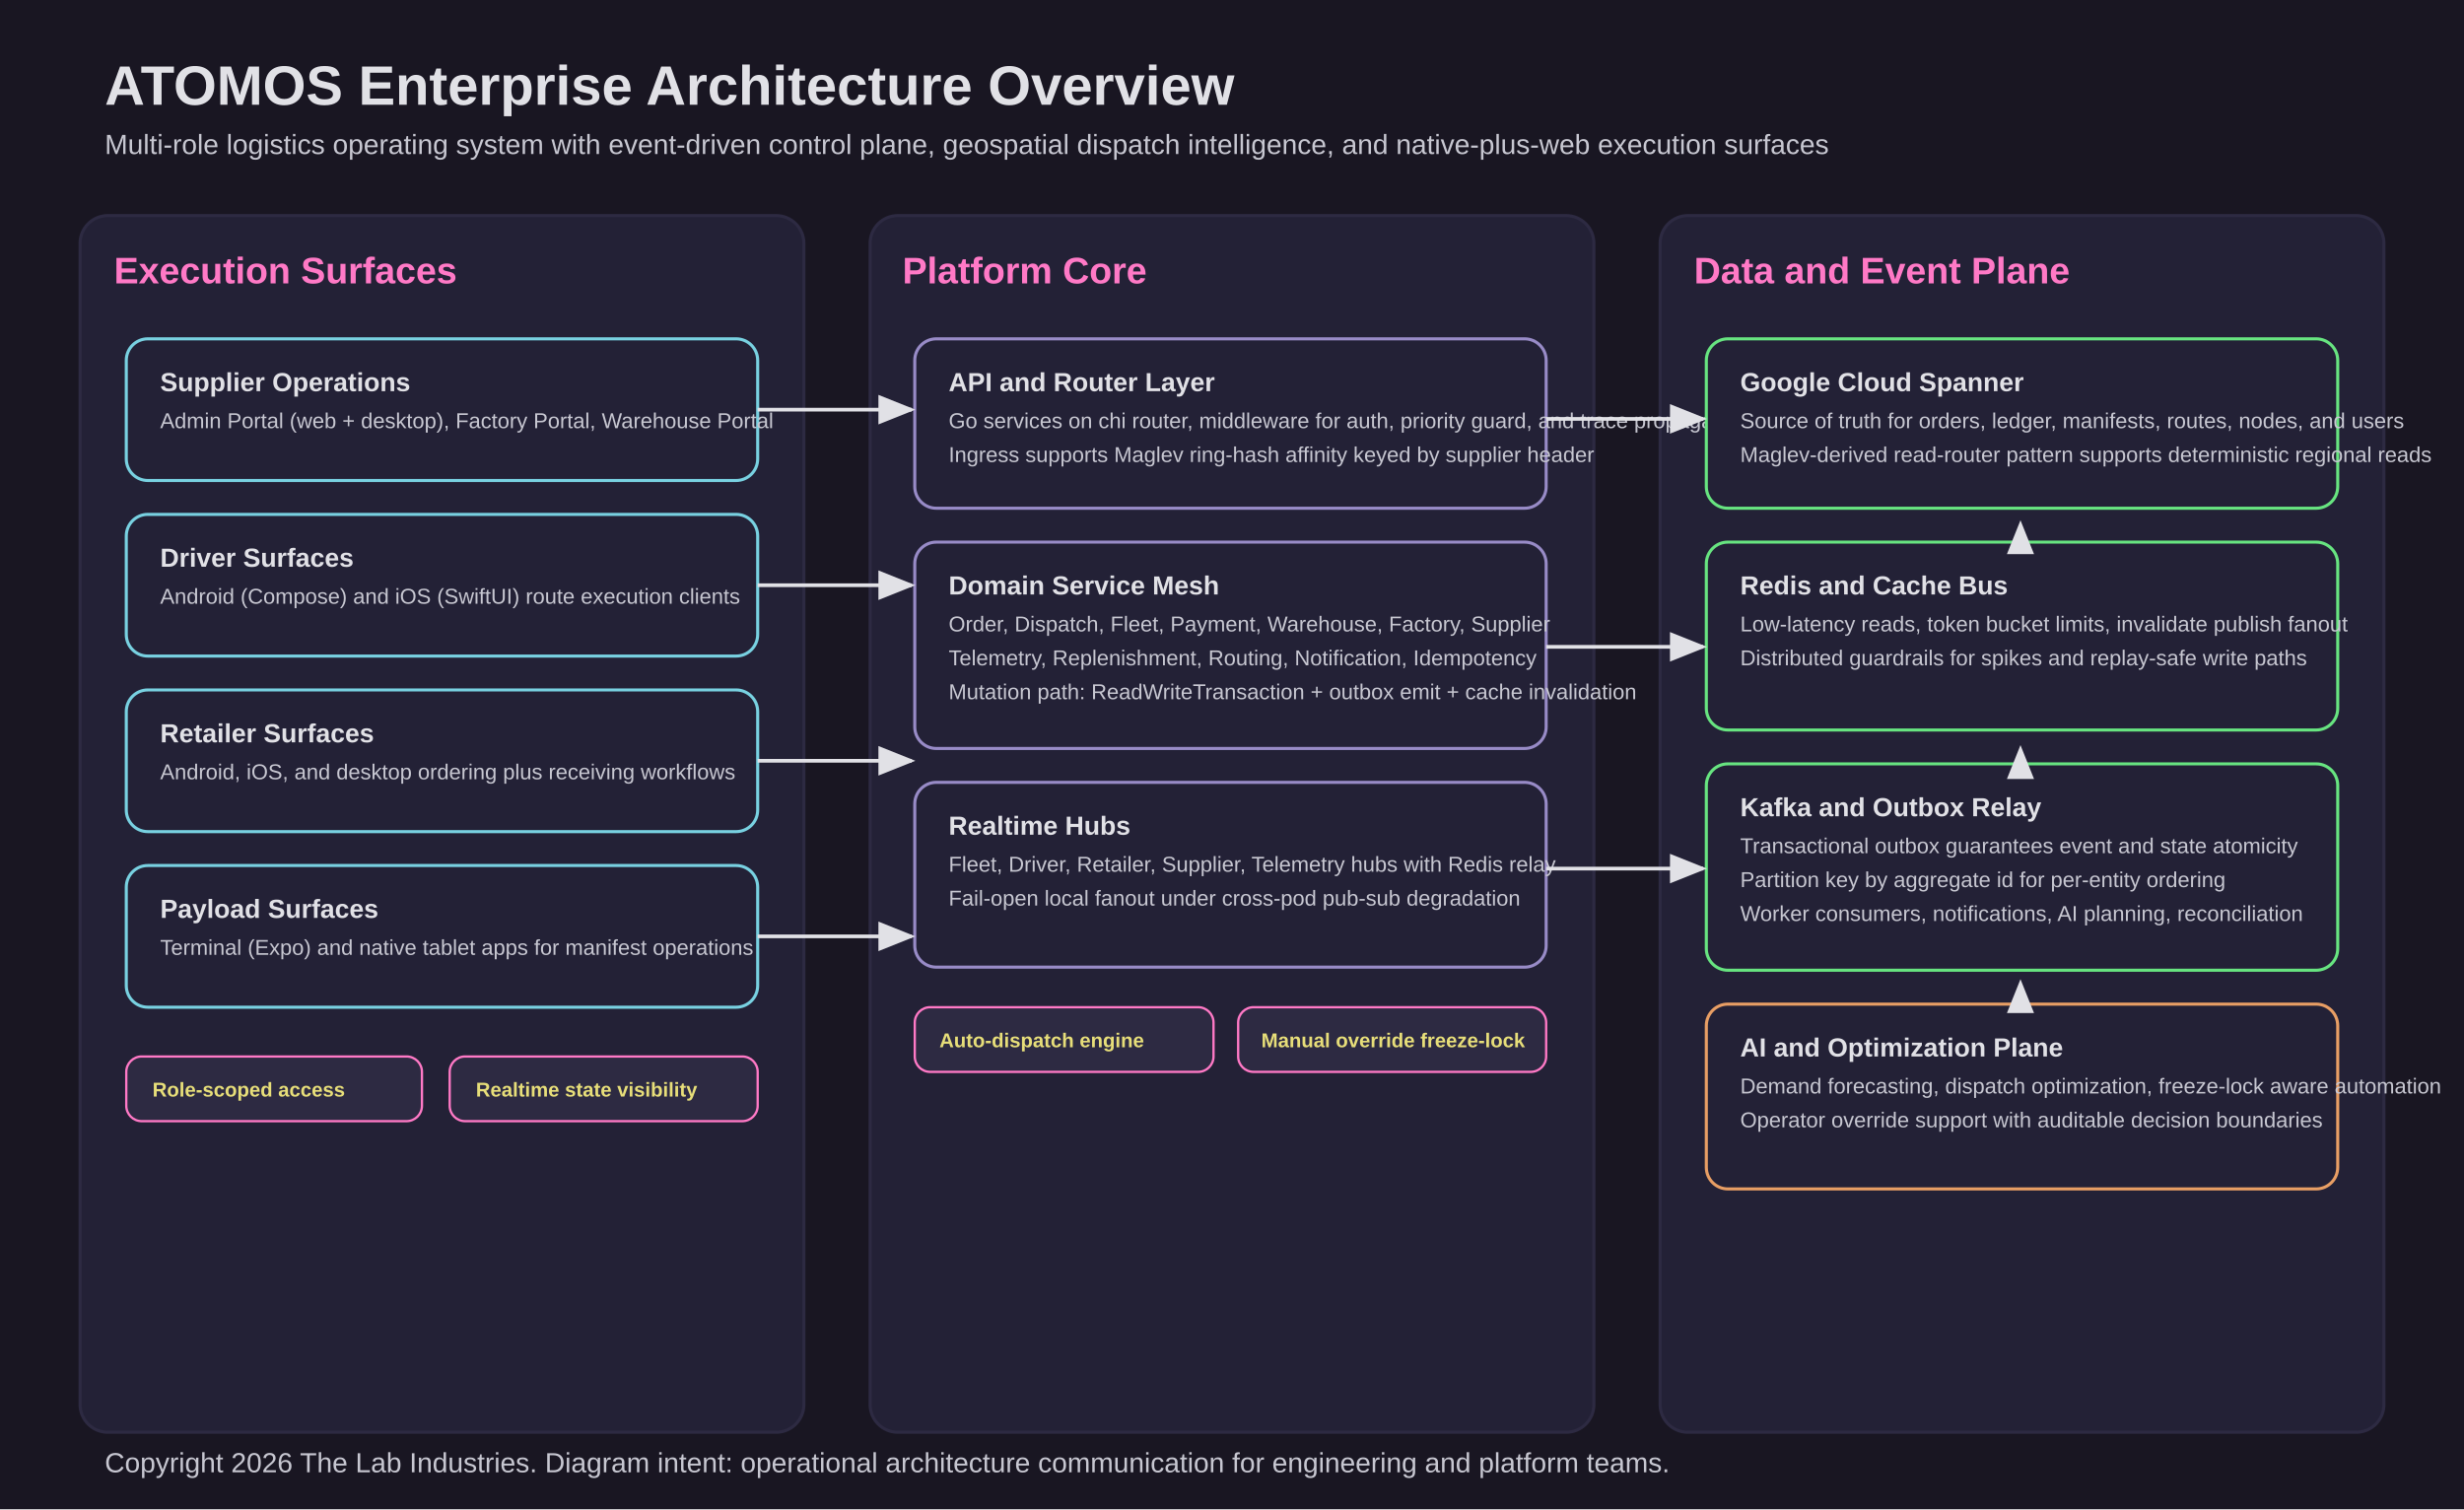
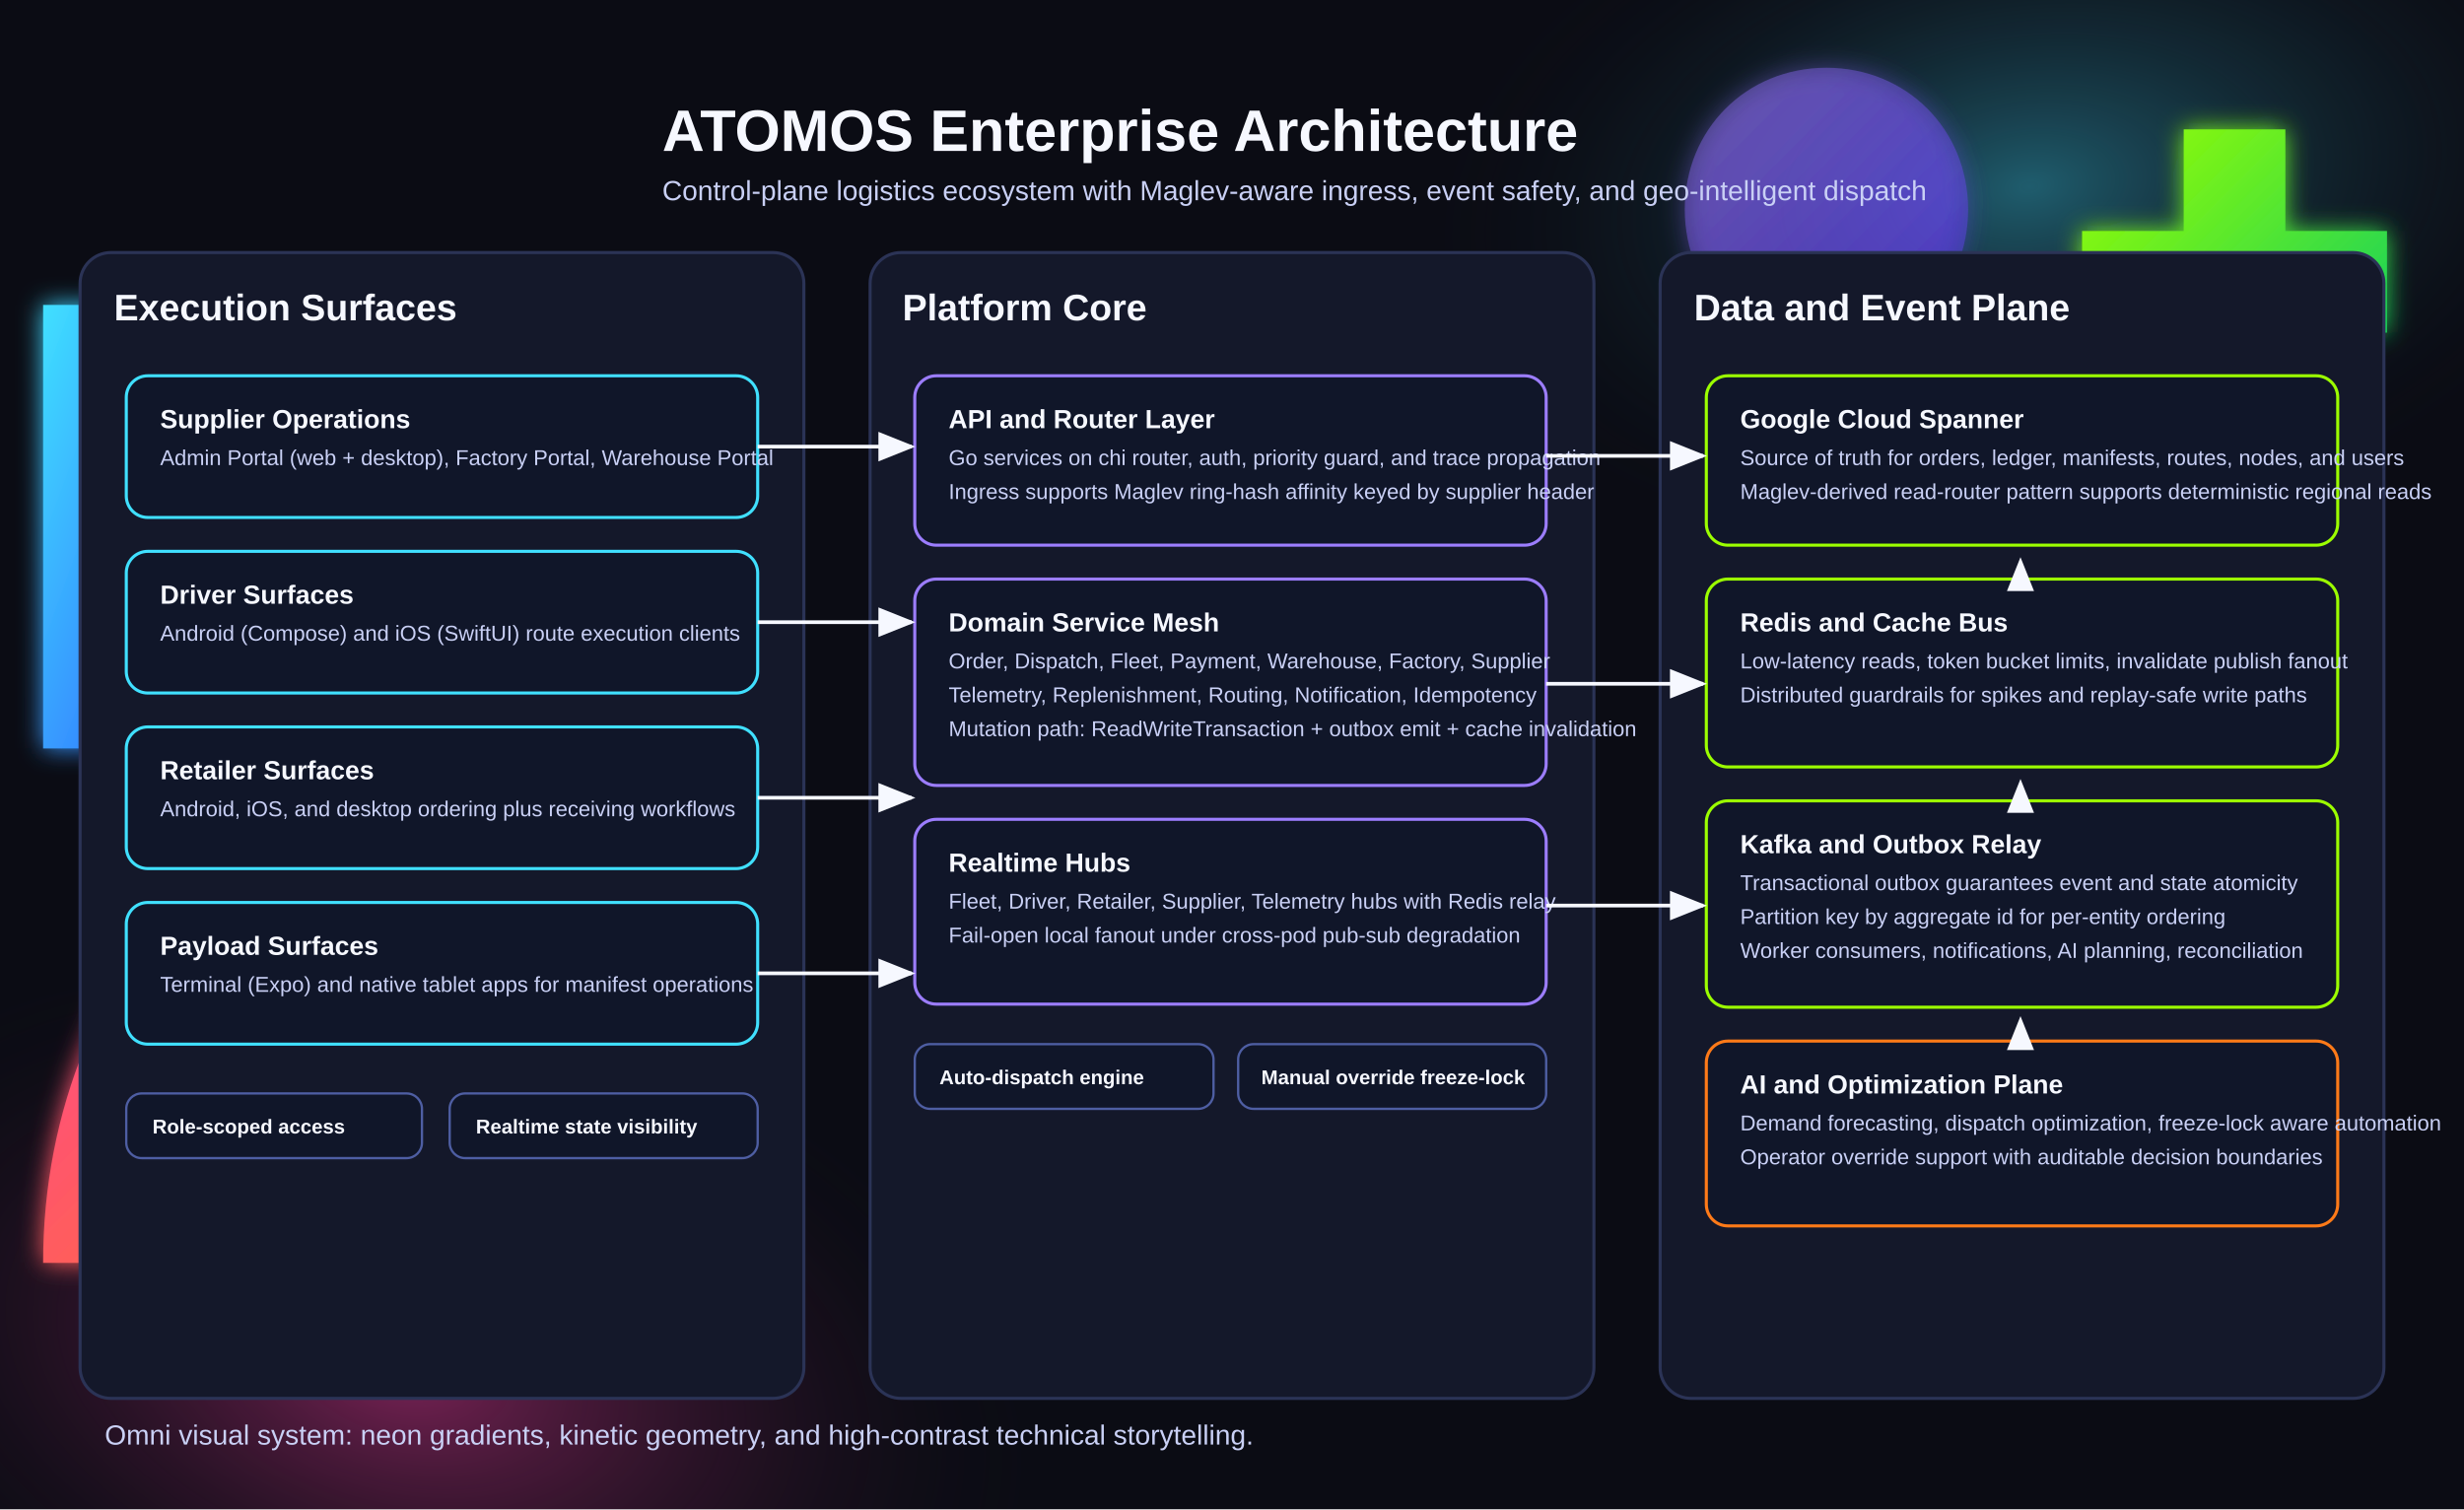
- <svg xmlns="http://www.w3.org/2000/svg" width="1600" height="980" viewBox="0 0 1600 980" role="img" aria-label="ATOMOS enterprise architecture overview">
+ <svg xmlns="http://www.w3.org/2000/svg" width="1600" height="980" viewBox="0 0 1600 980" role="img" aria-label="ATOMOS enterprise architecture overview in omni neon style">
  <defs>
+     <linearGradient id="grad-pink" x1="0" y1="0" x2="1" y2="1">
+       <stop offset="0%" stop-color="#ff3ea5" />
+       <stop offset="100%" stop-color="#ff7a18" />
+     </linearGradient>
+     <linearGradient id="grad-blue" x1="0" y1="0" x2="1" y2="1">
+       <stop offset="0%" stop-color="#40e0ff" />
+       <stop offset="100%" stop-color="#2f5bff" />
+     </linearGradient>
+     <linearGradient id="grad-green" x1="0" y1="0" x2="1" y2="1">
+       <stop offset="0%" stop-color="#9cff00" />
+       <stop offset="100%" stop-color="#00c96b" />
+     </linearGradient>
+     <linearGradient id="grad-violet" x1="0" y1="0" x2="1" y2="1">
+       <stop offset="0%" stop-color="#9c7dff" />
+       <stop offset="100%" stop-color="#5d2dff" />
+     </linearGradient>
+     <radialGradient id="glow-a" cx="0" cy="0" r="1" gradientTransform="translate(260 890) rotate(14) scale(430 260)" gradientUnits="userSpaceOnUse">
+       <stop offset="0%" stop-color="#ff3ea5" stop-opacity="0.45" />
+       <stop offset="100%" stop-color="#0b0c14" stop-opacity="0" />
+     </radialGradient>
+     <radialGradient id="glow-b" cx="0" cy="0" r="1" gradientTransform="translate(1320 120) rotate(-8) scale(400 240)" gradientUnits="userSpaceOnUse">
+       <stop offset="0%" stop-color="#40e0ff" stop-opacity="0.38" />
+       <stop offset="100%" stop-color="#0b0c14" stop-opacity="0" />
+     </radialGradient>
+     <filter id="softGlow" x="-30%" y="-30%" width="160%" height="160%">
+       <feGaussianBlur stdDeviation="8" result="blur" />
+       <feMerge>
+         <feMergeNode in="blur" />
+         <feMergeNode in="SourceGraphic" />
+       </feMerge>
+     </filter>
    <style>
-       .bg { fill: #191622; }
-       .panel { fill: #232136; stroke: #2d2a42; stroke-width: 2; }
-       .title { font: 700 36px Arial, sans-serif; fill: #e1e1e6; }
-       .subtitle { font: 500 18px Arial, sans-serif; fill: #c7c7d1; }
-       .section { font: 700 24px Arial, sans-serif; fill: #ff79c6; }
-       .boxTitle { font: 700 17px Arial, sans-serif; fill: #e1e1e6; }
-       .boxText { font: 500 14px Arial, sans-serif; fill: #c7c7d1; }
-       .chip { fill: #2d2a42; stroke: #ff79c6; stroke-width: 1.5; }
-       .chipText { font: 600 13px Arial, sans-serif; fill: #e7de79; }
-       .nodeA { fill: #232136; stroke: #78d1e1; stroke-width: 2; }
-       .nodeB { fill: #232136; stroke: #988bc7; stroke-width: 2; }
-       .nodeC { fill: #232136; stroke: #67e480; stroke-width: 2; }
-       .nodeD { fill: #232136; stroke: #e89e64; stroke-width: 2; }
-       .link { stroke: #e1e1e6; stroke-width: 2.4; fill: none; marker-end: url(#arrow); }
-       .linkDashed { stroke: #a6a6b2; stroke-dasharray: 8 6; stroke-width: 2.2; fill: none; marker-end: url(#arrow); }
+       .bg { fill: #0b0c14; }
+       .panel { fill: #14182a; stroke: #2b3356; stroke-width: 2; }
+       .title { font: 700 38px Arial, sans-serif; fill: #f6f8ff; }
+       .subtitle { font: 500 18px Arial, sans-serif; fill: #c9d0f5; }
+       .section { font: 700 24px Arial, sans-serif; fill: #f6f8ff; }
+       .boxTitle { font: 700 17px Arial, sans-serif; fill: #f6f8ff; }
+       .boxText { font: 500 14px Arial, sans-serif; fill: #c9d0f5; }
+       .chip { fill: #101629; stroke: #4e5ea3; stroke-width: 1.5; }
+       .chipText { font: 600 13px Arial, sans-serif; fill: #f6f8ff; }
+       .nodeA { fill: #101629; stroke: #40e0ff; stroke-width: 2; }
+       .nodeB { fill: #101629; stroke: #9c7dff; stroke-width: 2; }
+       .nodeC { fill: #101629; stroke: #9cff00; stroke-width: 2; }
+       .nodeD { fill: #101629; stroke: #ff7a18; stroke-width: 2; }
+       .link { stroke: #f6f8ff; stroke-width: 2.4; fill: none; marker-end: url(#arrow); }
+       .linkDashed { stroke: #b8c0ea; stroke-dasharray: 8 6; stroke-width: 2.2; fill: none; marker-end: url(#arrow); }
    </style>
    <marker id="arrow" markerWidth="10" markerHeight="8" refX="9" refY="4" orient="auto" markerUnits="strokeWidth">
-       <path d="M0,0 L10,4 L0,8 Z" fill="#e1e1e6" />
+       <path d="M0,0 L10,4 L0,8 Z" fill="#f6f8ff" />
    </marker>
  </defs>
-   <rect class="bg" x="0" y="0" width="1600" height="980" rx="0" />
-   <text class="title" x="68" y="68">ATOMOS Enterprise Architecture Overview</text>
-   <text class="subtitle" x="68" y="100">Multi-role logistics operating system with event-driven control plane, geospatial dispatch intelligence, and native-plus-web execution surfaces</text>
-   <rect class="panel" x="52" y="140" width="470" height="790" rx="18" />
-   <rect class="panel" x="565" y="140" width="470" height="790" rx="18" />
-   <rect class="panel" x="1078" y="140" width="470" height="790" rx="18" />
-   <text class="section" x="74" y="184">Execution Surfaces</text>
-   <text class="section" x="586" y="184">Platform Core</text>
-   <text class="section" x="1100" y="184">Data and Event Plane</text>
-   <rect class="nodeA" x="82" y="220" width="410" height="92" rx="14" />
-   <text class="boxTitle" x="104" y="254">Supplier Operations</text>
-   <text class="boxText" x="104" y="278">Admin Portal (web + desktop), Factory Portal, Warehouse Portal</text>
-   <rect class="nodeA" x="82" y="334" width="410" height="92" rx="14" />
-   <text class="boxTitle" x="104" y="368">Driver Surfaces</text>
-   <text class="boxText" x="104" y="392">Android (Compose) and iOS (SwiftUI) route execution clients</text>
-   <rect class="nodeA" x="82" y="448" width="410" height="92" rx="14" />
-   <text class="boxTitle" x="104" y="482">Retailer Surfaces</text>
-   <text class="boxText" x="104" y="506">Android, iOS, and desktop ordering plus receiving workflows</text>
-   <rect class="nodeA" x="82" y="562" width="410" height="92" rx="14" />
-   <text class="boxTitle" x="104" y="596">Payload Surfaces</text>
-   <text class="boxText" x="104" y="620">Terminal (Expo) and native tablet apps for manifest operations</text>
-   <rect class="chip" x="82" y="686" width="192" height="42" rx="10" />
-   <text class="chipText" x="99" y="712">Role-scoped access</text>
-   <rect class="chip" x="292" y="686" width="200" height="42" rx="10" />
-   <text class="chipText" x="309" y="712">Realtime state visibility</text>
-   <rect class="nodeB" x="594" y="220" width="410" height="110" rx="14" />
-   <text class="boxTitle" x="616" y="254">API and Router Layer</text>
-   <text class="boxText" x="616" y="278">Go services on chi router, middleware for auth, priority guard, and trace propagation</text>
-   <text class="boxText" x="616" y="300">Ingress supports Maglev ring-hash affinity keyed by supplier header</text>
-   <rect class="nodeB" x="594" y="352" width="410" height="134" rx="14" />
-   <text class="boxTitle" x="616" y="386">Domain Service Mesh</text>
-   <text class="boxText" x="616" y="410">Order, Dispatch, Fleet, Payment, Warehouse, Factory, Supplier</text>
-   <text class="boxText" x="616" y="432">Telemetry, Replenishment, Routing, Notification, Idempotency</text>
-   <text class="boxText" x="616" y="454">Mutation path: ReadWriteTransaction + outbox emit + cache invalidation</text>
-   <rect class="nodeB" x="594" y="508" width="410" height="120" rx="14" />
-   <text class="boxTitle" x="616" y="542">Realtime Hubs</text>
-   <text class="boxText" x="616" y="566">Fleet, Driver, Retailer, Supplier, Telemetry hubs with Redis relay</text>
-   <text class="boxText" x="616" y="588">Fail-open local fanout under cross-pod pub-sub degradation</text>
-   <rect class="chip" x="594" y="654" width="194" height="42" rx="10" />
-   <text class="chipText" x="610" y="680">Auto-dispatch engine</text>
-   <rect class="chip" x="804" y="654" width="200" height="42" rx="10" />
-   <text class="chipText" x="819" y="680">Manual override freeze-lock</text>
-   <rect class="nodeC" x="1108" y="220" width="410" height="110" rx="14" />
-   <text class="boxTitle" x="1130" y="254">Google Cloud Spanner</text>
-   <text class="boxText" x="1130" y="278">Source of truth for orders, ledger, manifests, routes, nodes, and users</text>
-   <text class="boxText" x="1130" y="300">Maglev-derived read-router pattern supports deterministic regional reads</text>
-   <rect class="nodeC" x="1108" y="352" width="410" height="122" rx="14" />
-   <text class="boxTitle" x="1130" y="386">Redis and Cache Bus</text>
-   <text class="boxText" x="1130" y="410">Low-latency reads, token bucket limits, invalidate publish fanout</text>
-   <text class="boxText" x="1130" y="432">Distributed guardrails for spikes and replay-safe write paths</text>
-   <rect class="nodeC" x="1108" y="496" width="410" height="134" rx="14" />
-   <text class="boxTitle" x="1130" y="530">Kafka and Outbox Relay</text>
-   <text class="boxText" x="1130" y="554">Transactional outbox guarantees event and state atomicity</text>
-   <text class="boxText" x="1130" y="576">Partition key by aggregate id for per-entity ordering</text>
-   <text class="boxText" x="1130" y="598">Worker consumers, notifications, AI planning, reconciliation</text>
-   <rect class="nodeD" x="1108" y="652" width="410" height="120" rx="14" />
-   <text class="boxTitle" x="1130" y="686">AI and Optimization Plane</text>
-   <text class="boxText" x="1130" y="710">Demand forecasting, dispatch optimization, freeze-lock aware automation</text>
-   <text class="boxText" x="1130" y="732">Operator override support with auditable decision boundaries</text>
-   <path class="link" d="M492 266 L592 266" />
-   <path class="link" d="M492 380 L592 380" />
-   <path class="link" d="M492 494 L592 494" />
-   <path class="link" d="M492 608 L592 608" />
-   <path class="link" d="M1004 272 L1106 272" />
-   <path class="link" d="M1004 420 L1106 420" />
-   <path class="link" d="M1004 564 L1106 564" />
-   <path class="linkDashed" d="M1312 652 L1312 638" />
-   <path class="linkDashed" d="M1312 496 L1312 486" />
-   <path class="linkDashed" d="M1312 352 L1312 340" />
-   <text class="subtitle" x="68" y="956">Copyright 2026 The Lab Industries. Diagram intent: operational architecture communication for engineering and platform teams.</text>
+   <rect class="bg" x="0" y="0" width="1600" height="980" />
+   <rect x="0" y="0" width="1600" height="980" fill="url(#glow-a)" />
+   <rect x="0" y="0" width="1600" height="980" fill="url(#glow-b)" />
+   <g filter="url(#softGlow)">
+     <path d="M28,820 C28,620 180,468 382,468 L382,568 C236,568 128,676 128,820 Z" fill="url(#grad-pink)" />
+     <rect x="28" y="198" width="104" height="288" fill="url(#grad-blue)" />
+     <path d="M1418,84 l66,0 0,66 66,0 0,66 -66,0 0,66 -66,0 0,-66 -66,0 0,-66 66,0 z" fill="url(#grad-green)" />
+     <path d="M1186,44 C1238,44 1278,84 1278,136 C1278,188 1238,228 1186,228 C1134,228 1094,188 1094,136 C1094,84 1134,44 1186,44 Z" fill="url(#grad-violet)" opacity="0.4" />
+   </g>
+   <text class="title" x="430" y="98">ATOMOS Enterprise Architecture</text>
+   <text class="subtitle" x="430" y="130">Control-plane logistics ecosystem with Maglev-aware ingress, event safety, and geo-intelligent dispatch</text>
+   <rect class="panel" x="52" y="164" width="470" height="744" rx="20" />
+   <rect class="panel" x="565" y="164" width="470" height="744" rx="20" />
+   <rect class="panel" x="1078" y="164" width="470" height="744" rx="20" />
+   <text class="section" x="74" y="208">Execution Surfaces</text>
+   <text class="section" x="586" y="208">Platform Core</text>
+   <text class="section" x="1100" y="208">Data and Event Plane</text>
+   <rect class="nodeA" x="82" y="244" width="410" height="92" rx="14" />
+   <text class="boxTitle" x="104" y="278">Supplier Operations</text>
+   <text class="boxText" x="104" y="302">Admin Portal (web + desktop), Factory Portal, Warehouse Portal</text>
+   <rect class="nodeA" x="82" y="358" width="410" height="92" rx="14" />
+   <text class="boxTitle" x="104" y="392">Driver Surfaces</text>
+   <text class="boxText" x="104" y="416">Android (Compose) and iOS (SwiftUI) route execution clients</text>
+   <rect class="nodeA" x="82" y="472" width="410" height="92" rx="14" />
+   <text class="boxTitle" x="104" y="506">Retailer Surfaces</text>
+   <text class="boxText" x="104" y="530">Android, iOS, and desktop ordering plus receiving workflows</text>
+   <rect class="nodeA" x="82" y="586" width="410" height="92" rx="14" />
+   <text class="boxTitle" x="104" y="620">Payload Surfaces</text>
+   <text class="boxText" x="104" y="644">Terminal (Expo) and native tablet apps for manifest operations</text>
+   <rect class="chip" x="82" y="710" width="192" height="42" rx="10" />
+   <text class="chipText" x="99" y="736">Role-scoped access</text>
+   <rect class="chip" x="292" y="710" width="200" height="42" rx="10" />
+   <text class="chipText" x="309" y="736">Realtime state visibility</text>
+   <rect class="nodeB" x="594" y="244" width="410" height="110" rx="14" />
+   <text class="boxTitle" x="616" y="278">API and Router Layer</text>
+   <text class="boxText" x="616" y="302">Go services on chi router, auth, priority guard, and trace propagation</text>
+   <text class="boxText" x="616" y="324">Ingress supports Maglev ring-hash affinity keyed by supplier header</text>
+   <rect class="nodeB" x="594" y="376" width="410" height="134" rx="14" />
+   <text class="boxTitle" x="616" y="410">Domain Service Mesh</text>
+   <text class="boxText" x="616" y="434">Order, Dispatch, Fleet, Payment, Warehouse, Factory, Supplier</text>
+   <text class="boxText" x="616" y="456">Telemetry, Replenishment, Routing, Notification, Idempotency</text>
+   <text class="boxText" x="616" y="478">Mutation path: ReadWriteTransaction + outbox emit + cache invalidation</text>
+   <rect class="nodeB" x="594" y="532" width="410" height="120" rx="14" />
+   <text class="boxTitle" x="616" y="566">Realtime Hubs</text>
+   <text class="boxText" x="616" y="590">Fleet, Driver, Retailer, Supplier, Telemetry hubs with Redis relay</text>
+   <text class="boxText" x="616" y="612">Fail-open local fanout under cross-pod pub-sub degradation</text>
+   <rect class="chip" x="594" y="678" width="194" height="42" rx="10" />
+   <text class="chipText" x="610" y="704">Auto-dispatch engine</text>
+   <rect class="chip" x="804" y="678" width="200" height="42" rx="10" />
+   <text class="chipText" x="819" y="704">Manual override freeze-lock</text>
+   <rect class="nodeC" x="1108" y="244" width="410" height="110" rx="14" />
+   <text class="boxTitle" x="1130" y="278">Google Cloud Spanner</text>
+   <text class="boxText" x="1130" y="302">Source of truth for orders, ledger, manifests, routes, nodes, and users</text>
+   <text class="boxText" x="1130" y="324">Maglev-derived read-router pattern supports deterministic regional reads</text>
+   <rect class="nodeC" x="1108" y="376" width="410" height="122" rx="14" />
+   <text class="boxTitle" x="1130" y="410">Redis and Cache Bus</text>
+   <text class="boxText" x="1130" y="434">Low-latency reads, token bucket limits, invalidate publish fanout</text>
+   <text class="boxText" x="1130" y="456">Distributed guardrails for spikes and replay-safe write paths</text>
+   <rect class="nodeC" x="1108" y="520" width="410" height="134" rx="14" />
+   <text class="boxTitle" x="1130" y="554">Kafka and Outbox Relay</text>
+   <text class="boxText" x="1130" y="578">Transactional outbox guarantees event and state atomicity</text>
+   <text class="boxText" x="1130" y="600">Partition key by aggregate id for per-entity ordering</text>
+   <text class="boxText" x="1130" y="622">Worker consumers, notifications, AI planning, reconciliation</text>
+   <rect class="nodeD" x="1108" y="676" width="410" height="120" rx="14" />
+   <text class="boxTitle" x="1130" y="710">AI and Optimization Plane</text>
+   <text class="boxText" x="1130" y="734">Demand forecasting, dispatch optimization, freeze-lock aware automation</text>
+   <text class="boxText" x="1130" y="756">Operator override support with auditable decision boundaries</text>
+   <path class="link" d="M492 290 L592 290" />
+   <path class="link" d="M492 404 L592 404" />
+   <path class="link" d="M492 518 L592 518" />
+   <path class="link" d="M492 632 L592 632" />
+   <path class="link" d="M1004 296 L1106 296" />
+   <path class="link" d="M1004 444 L1106 444" />
+   <path class="link" d="M1004 588 L1106 588" />
+   <path class="linkDashed" d="M1312 676 L1312 662" />
+   <path class="linkDashed" d="M1312 520 L1312 508" />
+   <path class="linkDashed" d="M1312 376 L1312 364" />
+   <text class="subtitle" x="68" y="938">Omni visual system: neon gradients, kinetic geometry, and high-contrast technical storytelling.</text>
</svg>
